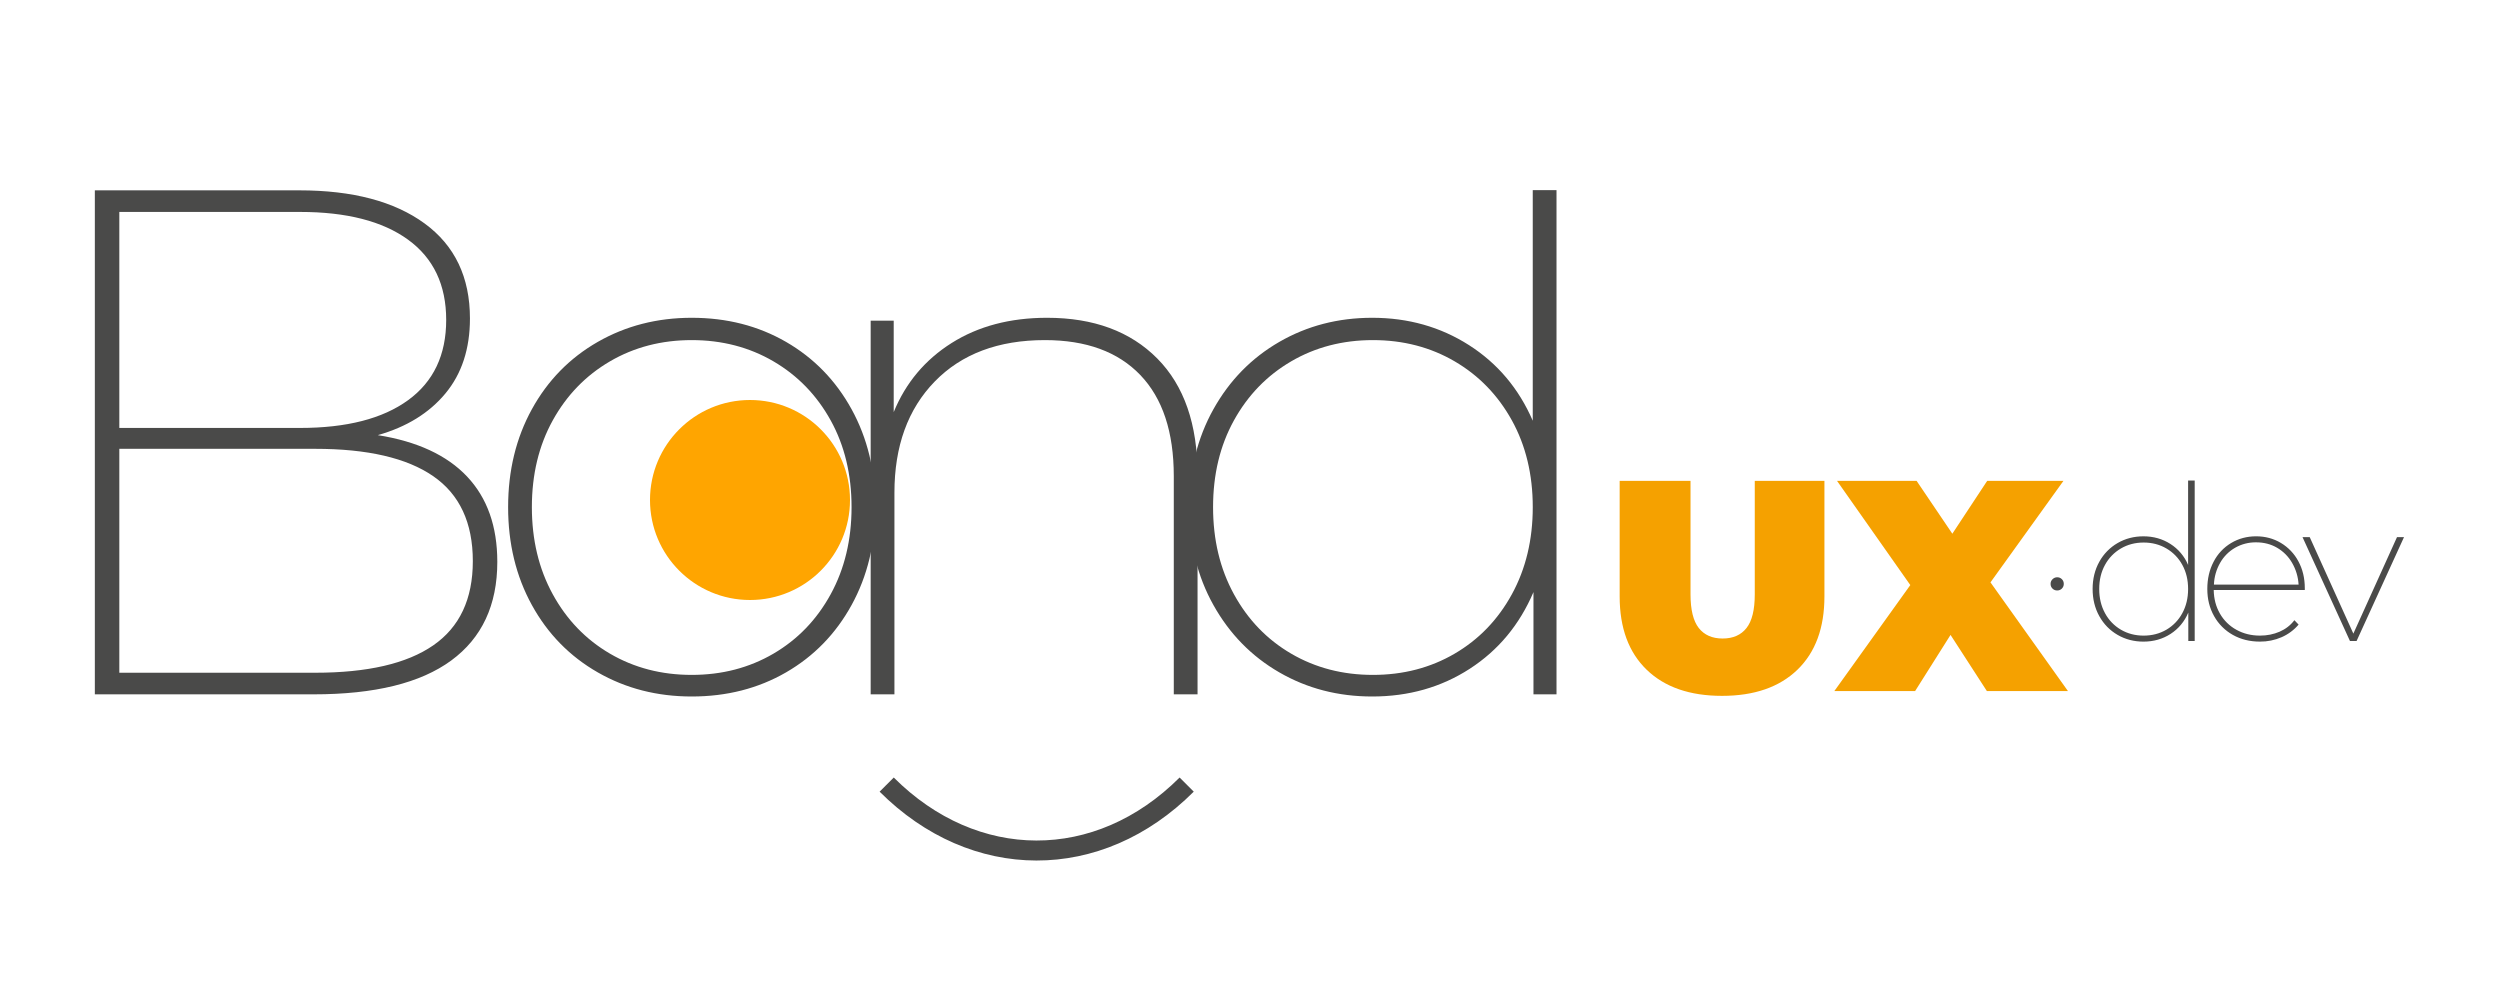
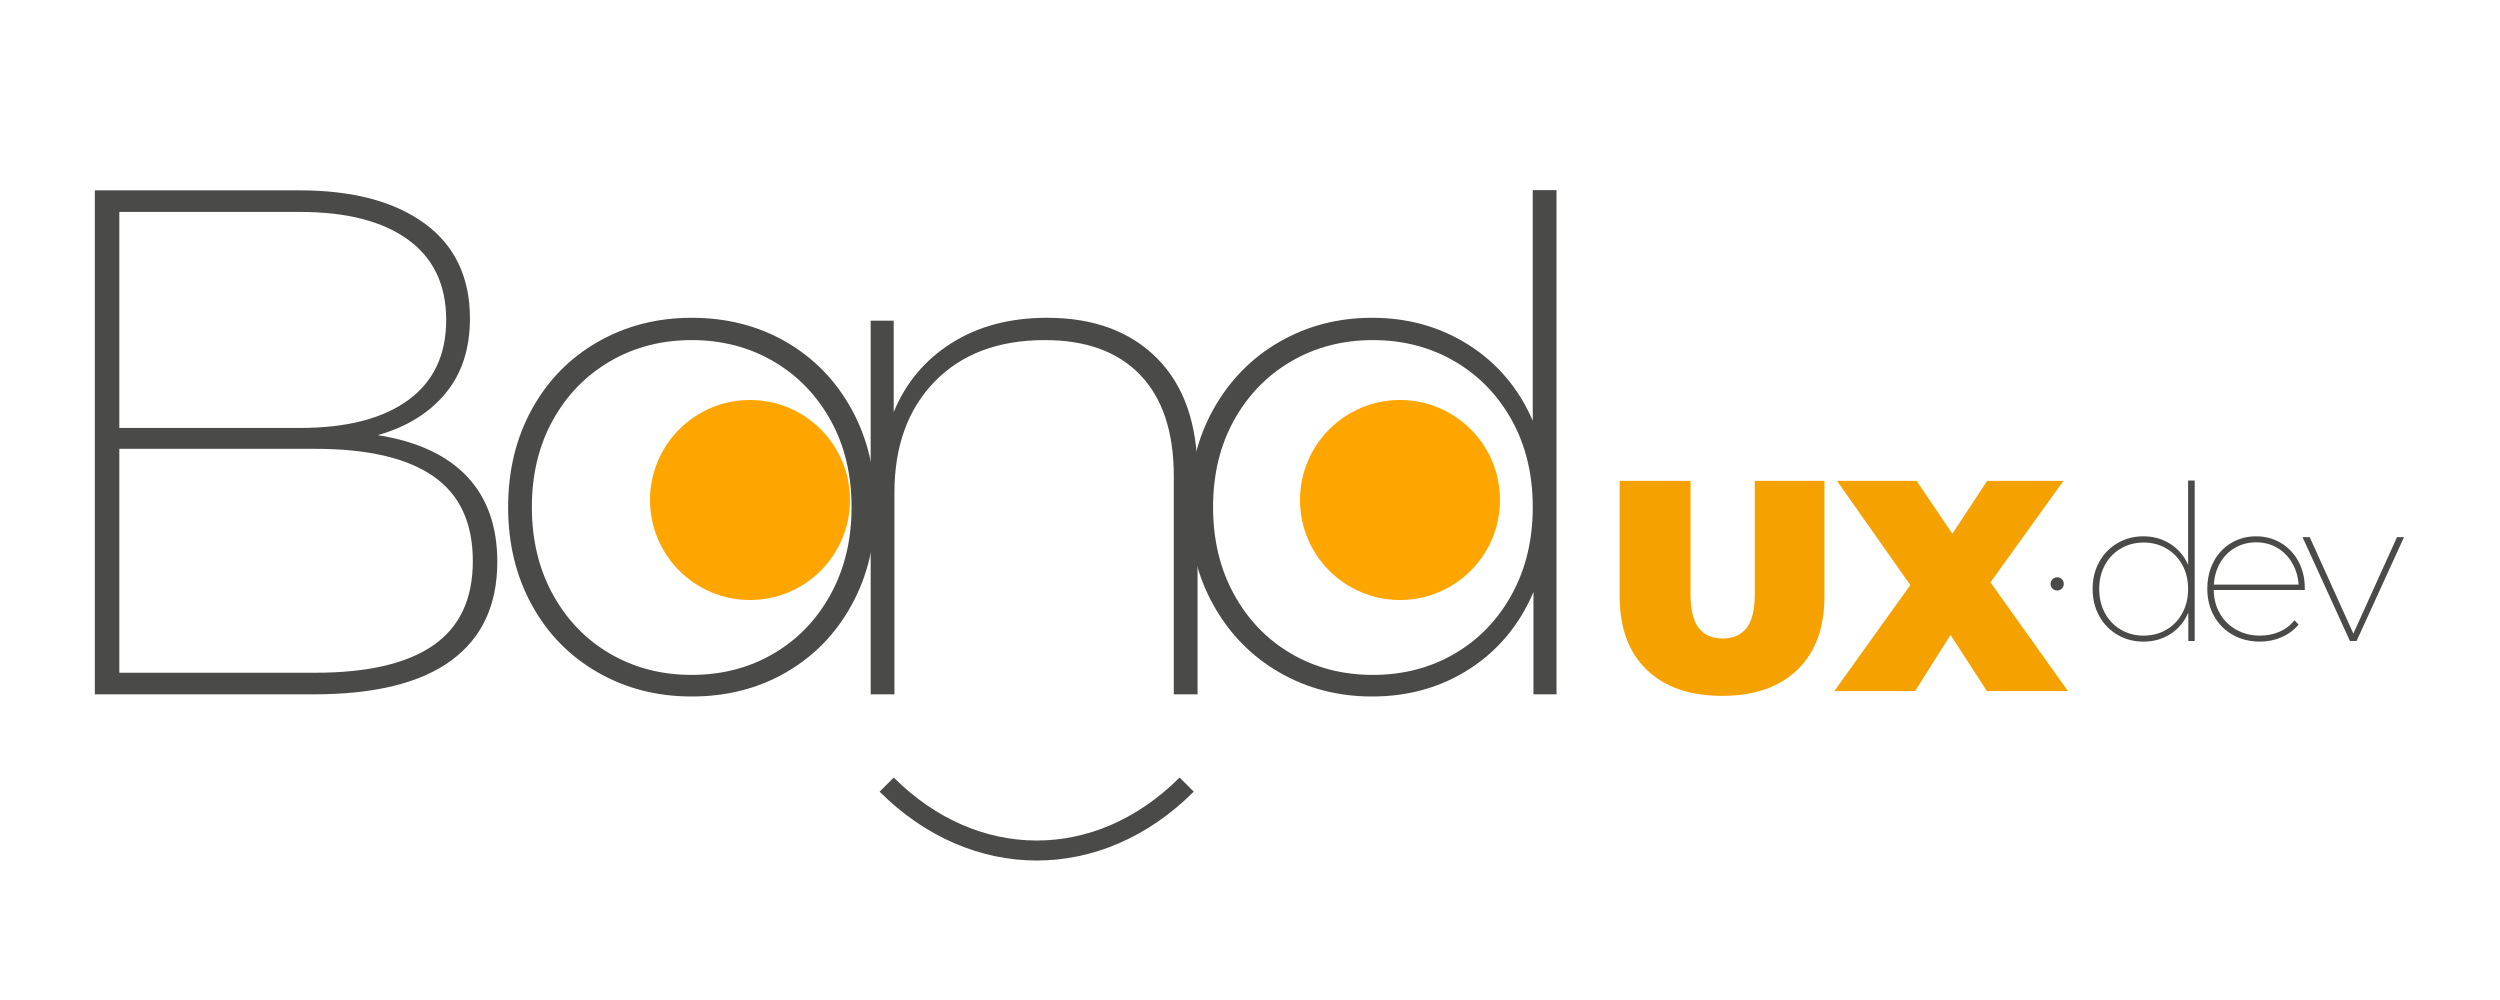
<svg xmlns="http://www.w3.org/2000/svg" version="1.0" viewBox="0 0 250 100">
  <path fill="#4A4A49" class="svg-dark" d="M46.708 47.654c2.016 2.136 3.023 4.98 3.023 8.532 0 4.32-1.536 7.608-4.607 9.864-3.073 2.256-7.657 3.384-13.753 3.384H9.484v-50.4h20.448c5.328 0 9.504 1.104 12.528 3.312 3.023 2.208 4.535 5.376 4.535 9.504 0 3.024-.816 5.521-2.447 7.488-1.633 1.969-3.889 3.36-6.769 4.176 3.936.625 6.913 2.005 8.929 4.14zm-34.776-26.46v21.6h18.072c4.655 0 8.255-.923 10.8-2.772 2.544-1.847 3.815-4.523 3.815-8.028 0-3.503-1.271-6.18-3.815-8.028-2.545-1.848-6.145-2.772-10.8-2.772H11.932zm31.391 43.344c2.64-1.824 3.96-4.632 3.96-8.424 0-3.84-1.32-6.671-3.96-8.496-2.64-1.824-6.576-2.736-11.808-2.736H11.932v22.392h19.584c5.231 0 9.168-.911 11.807-2.736zm16.453 2.7c-2.808-1.608-5.004-3.852-6.588-6.732-1.584-2.88-2.376-6.144-2.376-9.792 0-3.647.792-6.912 2.376-9.792 1.584-2.88 3.78-5.123 6.588-6.732 2.808-1.607 5.94-2.412 9.396-2.412 3.504 0 6.648.804 9.433 2.412 2.783 1.609 4.968 3.852 6.552 6.732 1.584 2.88 2.376 6.145 2.376 9.792 0 3.648-.792 6.912-2.376 9.792-1.584 2.88-3.769 5.125-6.552 6.732-2.784 1.608-5.929 2.412-9.433 2.412-3.456 0-6.589-.803-9.396-2.412zm17.568-1.872c2.423-1.416 4.331-3.396 5.724-5.94 1.392-2.544 2.088-5.447 2.088-8.712 0-3.263-.696-6.156-2.088-8.676-1.393-2.52-3.301-4.488-5.724-5.904-2.425-1.416-5.148-2.124-8.173-2.124-3.023 0-5.748.708-8.172 2.124-2.424 1.416-4.332 3.384-5.724 5.904-1.393 2.52-2.088 5.413-2.088 8.676 0 3.265.695 6.168 2.088 8.712 1.392 2.544 3.3 4.524 5.724 5.94 2.424 1.416 5.148 2.124 8.172 2.124 3.024 0 5.748-.708 8.173-2.124z" />
  <path fill="#4A4A49" class="svg-dark" d="M115.724 35.846c2.688 2.712 4.031 6.588 4.031 11.628v21.96h-2.376V47.618c0-4.416-1.115-7.787-3.348-10.116-2.232-2.328-5.412-3.492-9.54-3.492-4.656 0-8.328 1.38-11.016 4.14-2.689 2.761-4.032 6.469-4.032 11.124v20.16h-2.376V32.066h2.304v9.144c1.199-2.927 3.132-5.231 5.796-6.912 2.664-1.679 5.844-2.52 9.54-2.52 4.655.001 8.327 1.357 11.017 4.068z" />
  <path fill="#4A4A49" class="svg-dark" d="M155.651 19.01v50.424h-2.304V59.21c-1.393 3.265-3.517 5.821-6.372 7.668-2.856 1.849-6.108 2.772-9.756 2.772-3.409 0-6.505-.803-9.288-2.412-2.784-1.608-4.98-3.852-6.588-6.732-1.609-2.88-2.412-6.144-2.412-9.792 0-3.647.803-6.912 2.412-9.792 1.607-2.88 3.804-5.123 6.588-6.732 2.783-1.607 5.879-2.412 9.288-2.412 3.6 0 6.827.912 9.684 2.736 2.855 1.825 4.979 4.345 6.372 7.56V19.01h2.376zm-10.187 46.356c2.423-1.416 4.331-3.396 5.724-5.94 1.392-2.544 2.088-5.447 2.088-8.712 0-3.263-.696-6.156-2.088-8.676-1.393-2.52-3.301-4.488-5.724-5.904-2.425-1.416-5.148-2.124-8.173-2.124-3.023 0-5.748.708-8.172 2.124-2.424 1.416-4.332 3.384-5.724 5.904-1.393 2.52-2.088 5.413-2.088 8.676 0 3.265.695 6.168 2.088 8.712 1.392 2.544 3.3 4.524 5.724 5.94 2.424 1.416 5.148 2.124 8.172 2.124 3.025 0 5.748-.708 8.173-2.124z" />
  <path fill="#F5A100" class="svg-orange" d="M164.668 66.974c-1.802-1.742-2.702-4.183-2.702-7.326v-11.56h7.086v11.35c0 1.542.275 2.662.825 3.363.551.701 1.346 1.051 2.387 1.051s1.836-.35 2.387-1.051c.551-.7.826-1.821.826-3.363v-11.35h6.966v11.56c0 3.143-.901 5.585-2.702 7.326-1.802 1.741-4.314 2.612-7.536 2.612-3.224 0-5.736-.871-7.537-2.612zm34.019 2.132l-3.633-5.615-3.543 5.615h-8.077l7.596-10.599-7.326-10.419h7.957l3.573 5.284 3.483-5.284h7.626l-7.296 10.149 7.747 10.869h-8.107z" />
  <path fill="#4A4A49" class="svg-dark" d="M205.248 58.857a.637.637 0 01-.19-.47c0-.187.067-.343.2-.47a.647.647 0 01.46-.19c.187 0 .343.064.47.19.127.127.19.284.19.47a.64.64 0 01-.19.47.639.639 0 01-.47.19.639.639 0 01-.47-.19zm14.222-10.806v16.05h-.64v-2.842c-.387.908-.978 1.618-1.772 2.132s-1.699.771-2.712.771c-.948 0-1.809-.223-2.582-.671-.774-.447-1.385-1.071-1.832-1.872s-.67-1.708-.67-2.722.223-1.922.67-2.722a4.848 4.848 0 011.832-1.872c.774-.447 1.634-.671 2.582-.671 1.001 0 1.898.254 2.692.761a4.599 4.599 0 011.772 2.102v-8.444h.66zm-2.832 14.92a4.216 4.216 0 001.592-1.651c.387-.707.58-1.515.58-2.422 0-.907-.193-1.711-.58-2.412a4.23 4.23 0 00-1.592-1.641c-.674-.393-1.431-.591-2.272-.591-.841 0-1.598.197-2.272.591a4.236 4.236 0 00-1.592 1.641c-.387.701-.58 1.505-.58 2.412 0 .908.193 1.715.58 2.422a4.21 4.21 0 001.592 1.651c.674.394 1.431.591 2.272.591.841-.001 1.598-.198 2.272-.591zm13.842-3.974h-9.108c.013.881.22 1.668.62 2.362a4.234 4.234 0 001.652 1.621c.7.387 1.484.581 2.352.581.707 0 1.361-.13 1.962-.39.6-.26 1.094-.644 1.481-1.151l.42.44a4.685 4.685 0 01-1.701 1.261 5.3 5.3 0 01-2.162.44c-1.014 0-1.919-.223-2.712-.671a4.853 4.853 0 01-1.872-1.872c-.454-.801-.681-1.708-.681-2.722s.21-1.922.63-2.722a4.648 4.648 0 011.752-1.872c.747-.447 1.581-.671 2.502-.671.907 0 1.732.22 2.472.661a4.703 4.703 0 011.752 1.842c.427.788.641 1.682.641 2.682v.181zm-6.966-4.223a4.018 4.018 0 00-1.501 1.511 4.75 4.75 0 00-.621 2.172h8.467a4.863 4.863 0 00-.65-2.172 4.123 4.123 0 00-1.502-1.511c-.62-.36-1.318-.54-2.092-.54a4.122 4.122 0 00-2.101.54zm16.887-1.061l-4.744 10.389h-.661l-4.744-10.389h.72l4.364 9.648 4.364-9.648h.701z" />
  <path class="stroke-animation svg-dark-stroke" fill="none" stroke="#4A4A49" stroke-width="2" stroke-miterlimit="10" d="M88.668 78.459c8.75 8.75 21.166 8.833 30 0" />
-   <circle class="left-eye" id="left-eye" r="10" cx="75" cy="50" fill="orange" />
+   <circle class="left-eye" r="10" cx="75" cy="50" fill="orange" />
+   <circle class="right-eye" r="10" cx="140" cy="50" fill="orange" />
</svg>
